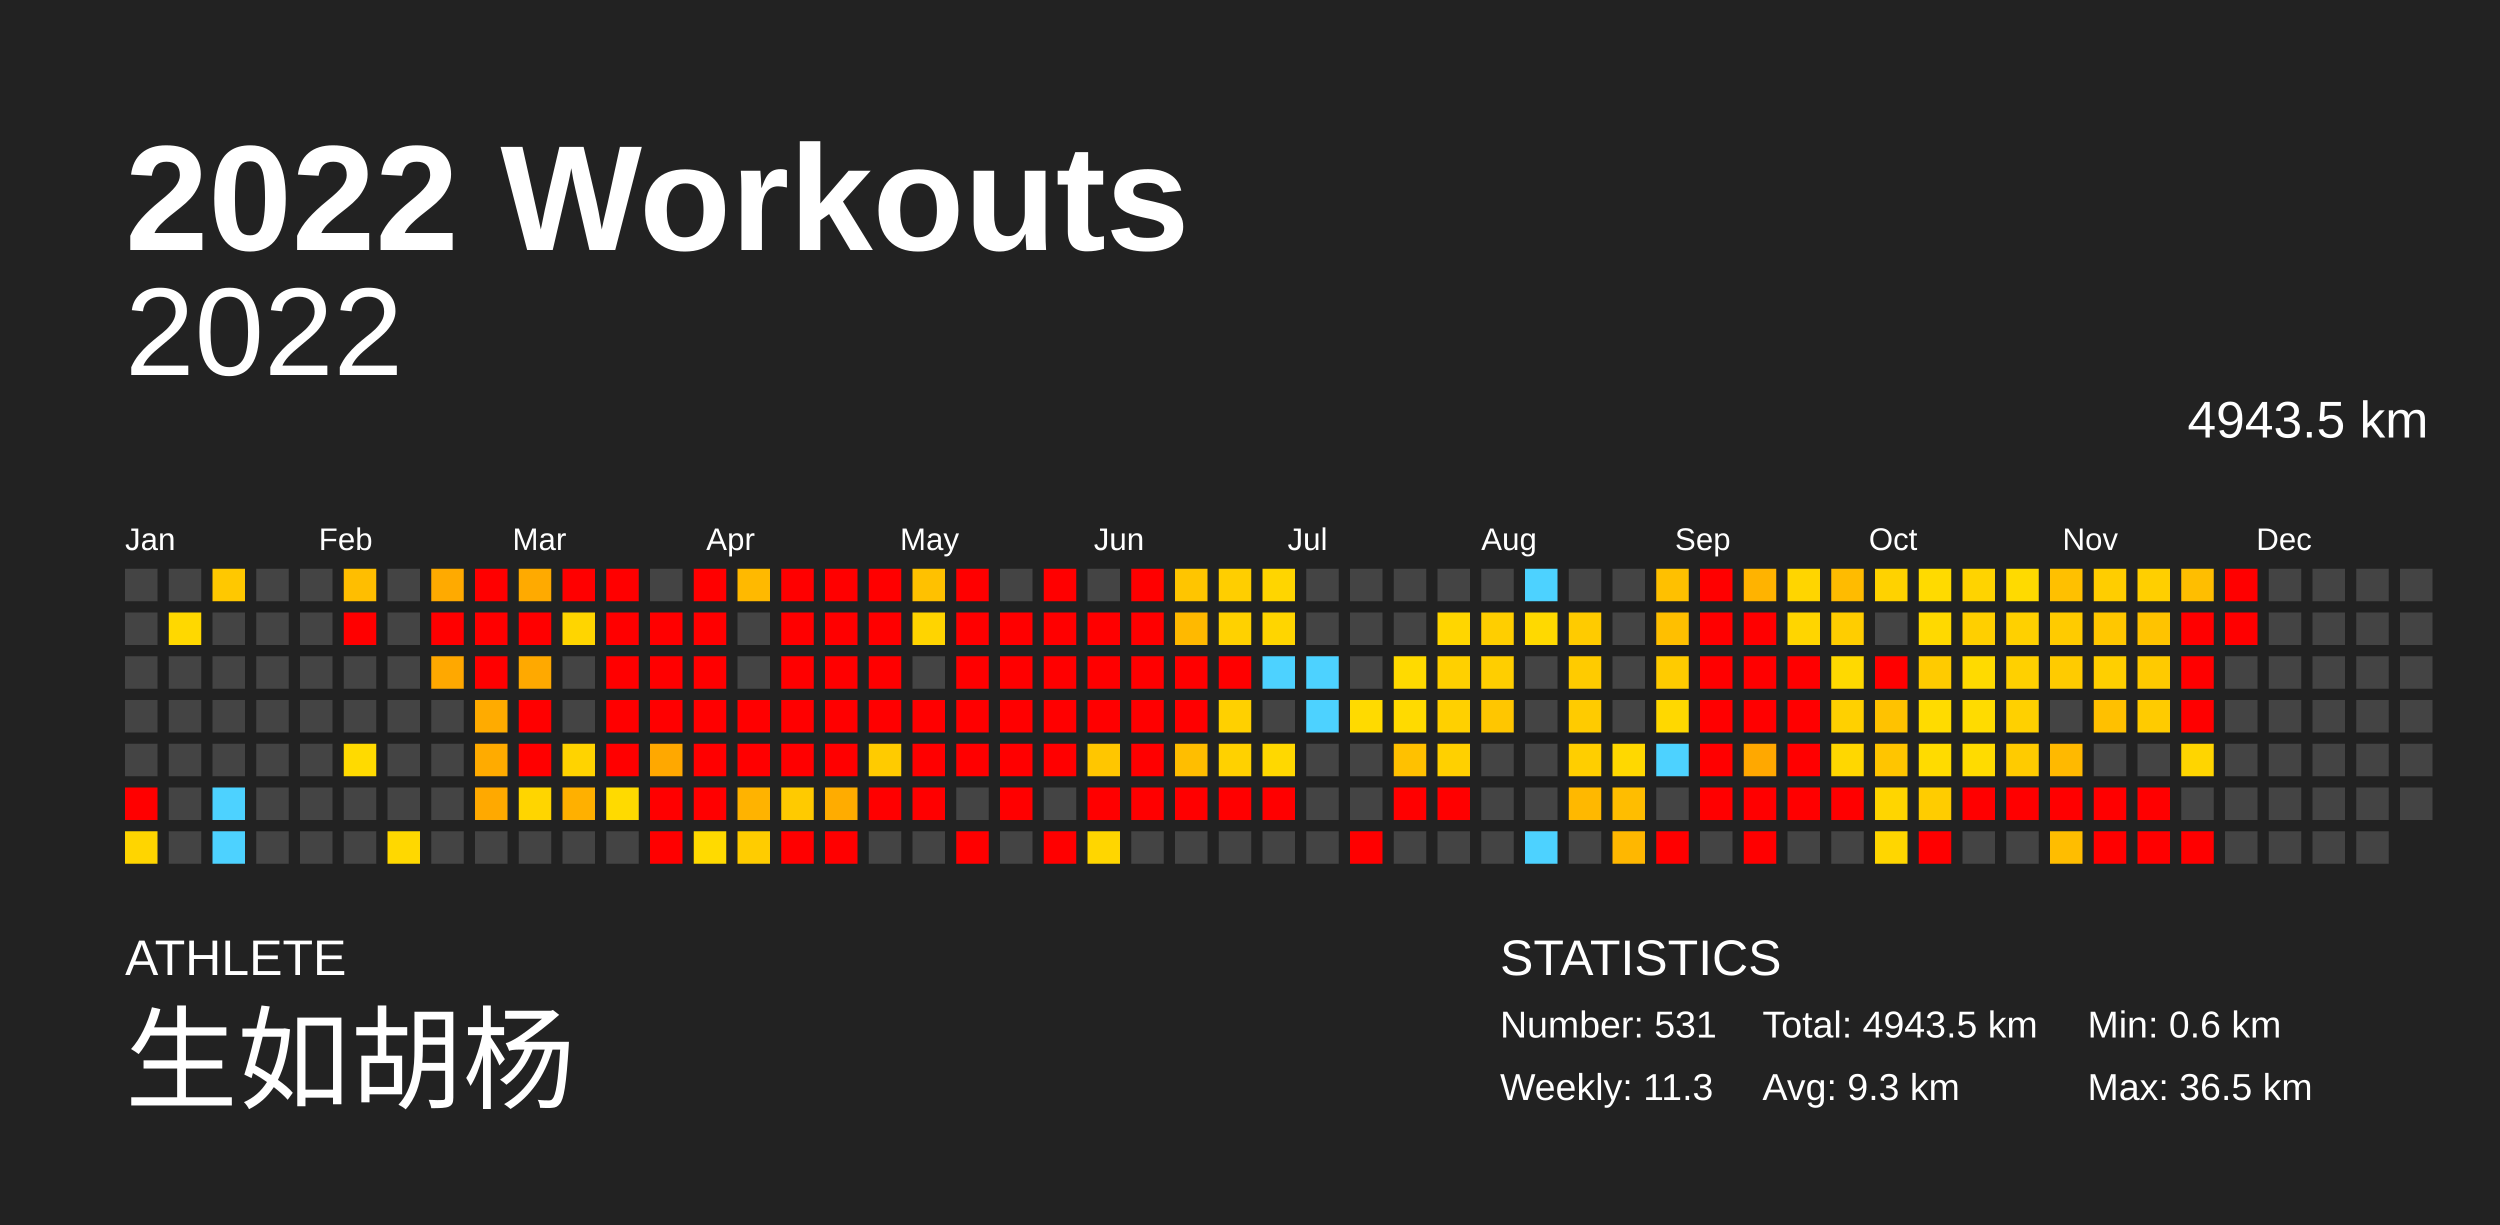
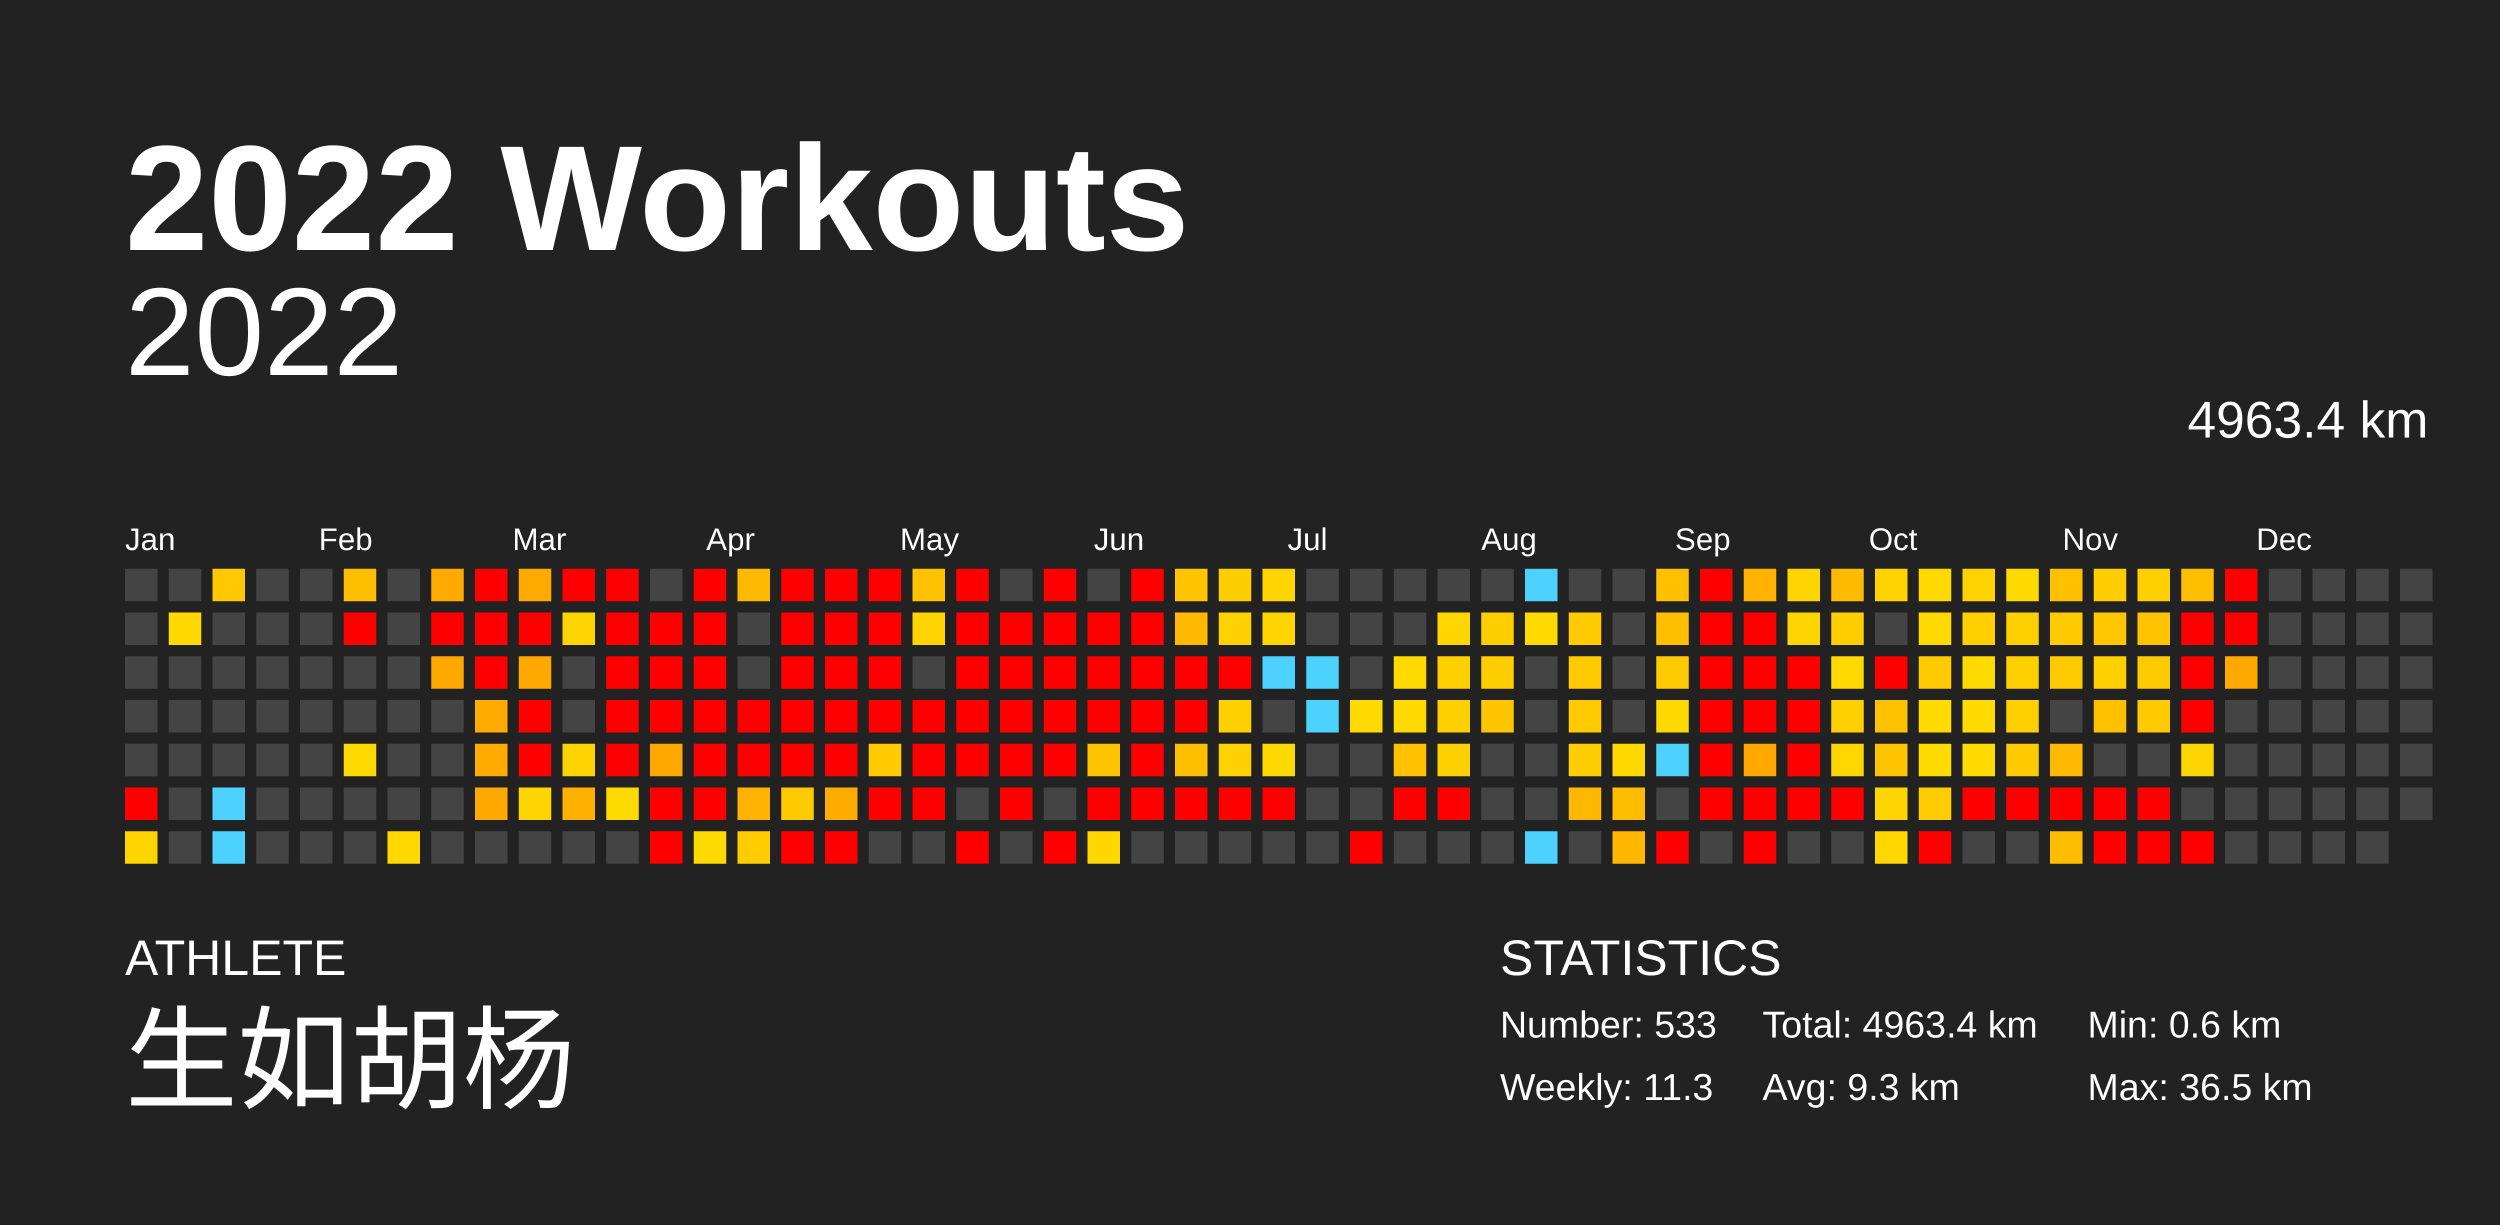
<svg xmlns="http://www.w3.org/2000/svg" baseProfile="full" height="98mm" version="1.1" viewBox="0,0,200,98" width="200mm">
  <defs />
  <rect fill="#222222" height="98" width="200" x="0" y="0" />
  <text fill="#FFFFFF" style="font-size:12px; font-family:Arial; font-weight:bold;" x="10" y="20">2022 Workouts</text>
  <text fill="#FFFFFF" style="font-size:4px; font-family:Arial" x="10" y="78">ATHLETE</text>
  <text fill="#FFFFFF" style="font-size:9px; font-family:Arial" x="10" y="88">生如胡杨</text>
  <text fill="#FFFFFF" style="font-size:4px; font-family:Arial" x="120" y="78">STATISTICS</text>
-   <text fill="#FFFFFF" style="font-size:3px; font-family:Arial" x="120" y="83">Number: 531</text>
+   <text fill="#FFFFFF" style="font-size:3px; font-family:Arial" x="120" y="83">Number: 533</text>
  <text fill="#FFFFFF" style="font-size:3px; font-family:Arial" x="120" y="88">Weekly: 11.3</text>
-   <text fill="#FFFFFF" style="font-size:3px; font-family:Arial" x="141" y="83">Total: 4943.5 km</text>
+   <text fill="#FFFFFF" style="font-size:3px; font-family:Arial" x="141" y="83">Total: 4963.4 km</text>
  <text fill="#FFFFFF" style="font-size:3px; font-family:Arial" x="141" y="88">Avg: 9.3 km</text>
  <text fill="#FFFFFF" style="font-size:3px; font-family:Arial" x="167" y="83">Min: 0.6 km</text>
  <text fill="#FFFFFF" style="font-size:3px; font-family:Arial" x="167" y="88">Max: 36.5 km</text>
  <text alignment-baseline="hanging" fill="#FFFFFF" style="font-size:10.0px; font-family:Arial;" x="10" y="30">2022</text>
-   <text alignment-baseline="hanging" fill="#FFFFFF" style="font-size:4.125px; font-family:Arial;" x="175" y="35">4943.5 km</text>
+   <text alignment-baseline="hanging" fill="#FFFFFF" style="font-size:4.125px; font-family:Arial;" x="175" y="35">4963.4 km</text>
  <text fill="#FFFFFF" style="font-size:2.5px; font-family:Arial" x="10.0" y="44">Jan</text>
  <text fill="#FFFFFF" style="font-size:2.5px; font-family:Arial" x="25.5" y="44">Feb</text>
  <text fill="#FFFFFF" style="font-size:2.5px; font-family:Arial" x="41.0" y="44">Mar</text>
  <text fill="#FFFFFF" style="font-size:2.5px; font-family:Arial" x="56.5" y="44">Apr</text>
  <text fill="#FFFFFF" style="font-size:2.5px; font-family:Arial" x="72.0" y="44">May</text>
  <text fill="#FFFFFF" style="font-size:2.5px; font-family:Arial" x="87.5" y="44">Jun</text>
  <text fill="#FFFFFF" style="font-size:2.5px; font-family:Arial" x="103.0" y="44">Jul</text>
  <text fill="#FFFFFF" style="font-size:2.5px; font-family:Arial" x="118.5" y="44">Aug</text>
  <text fill="#FFFFFF" style="font-size:2.5px; font-family:Arial" x="134.0" y="44">Sep</text>
  <text fill="#FFFFFF" style="font-size:2.5px; font-family:Arial" x="149.5" y="44">Oct</text>
  <text fill="#FFFFFF" style="font-size:2.5px; font-family:Arial" x="165.0" y="44">Nov</text>
  <text fill="#FFFFFF" style="font-size:2.5px; font-family:Arial" x="180.5" y="44">Dec</text>
  <rect fill="#444444" height="2.6" width="2.6" x="10.0" y="45.5" />
  <rect fill="#444444" height="2.6" width="2.6" x="10.0" y="49.0" />
  <rect fill="#444444" height="2.6" width="2.6" x="10.0" y="52.5" />
  <rect fill="#444444" height="2.6" width="2.6" x="10.0" y="56.0" />
  <rect fill="#444444" height="2.6" width="2.6" x="10.0" y="59.5" />
  <rect fill="red" height="2.6" width="2.6" x="10.0" y="63.0" />
  <rect fill="#ffd500" height="2.6" width="2.6" x="10.0" y="66.5" />
  <rect fill="#444444" height="2.6" width="2.6" x="13.5" y="45.5" />
  <rect fill="#ffd800" height="2.6" width="2.6" x="13.5" y="49.0" />
  <rect fill="#444444" height="2.6" width="2.6" x="13.5" y="52.5" />
  <rect fill="#444444" height="2.6" width="2.6" x="13.5" y="56.0" />
  <rect fill="#444444" height="2.6" width="2.6" x="13.5" y="59.5" />
  <rect fill="#444444" height="2.6" width="2.6" x="13.5" y="63.0" />
  <rect fill="#444444" height="2.6" width="2.6" x="13.5" y="66.5" />
  <rect fill="#ffc800" height="2.6" width="2.6" x="17.0" y="45.5" />
  <rect fill="#444444" height="2.6" width="2.6" x="17.0" y="49.0" />
  <rect fill="#444444" height="2.6" width="2.6" x="17.0" y="52.5" />
  <rect fill="#444444" height="2.6" width="2.6" x="17.0" y="56.0" />
  <rect fill="#444444" height="2.6" width="2.6" x="17.0" y="59.5" />
  <rect fill="#4dd2ff" height="2.6" width="2.6" x="17.0" y="63.0" />
  <rect fill="#4dd2ff" height="2.6" width="2.6" x="17.0" y="66.5" />
  <rect fill="#444444" height="2.6" width="2.6" x="20.5" y="45.5" />
  <rect fill="#444444" height="2.6" width="2.6" x="20.5" y="49.0" />
  <rect fill="#444444" height="2.6" width="2.6" x="20.5" y="52.5" />
  <rect fill="#444444" height="2.6" width="2.6" x="20.5" y="56.0" />
  <rect fill="#444444" height="2.6" width="2.6" x="20.5" y="59.5" />
  <rect fill="#444444" height="2.6" width="2.6" x="20.5" y="63.0" />
  <rect fill="#444444" height="2.6" width="2.6" x="20.5" y="66.5" />
  <rect fill="#444444" height="2.6" width="2.6" x="24.0" y="45.5" />
  <rect fill="#444444" height="2.6" width="2.6" x="24.0" y="49.0" />
  <rect fill="#444444" height="2.6" width="2.6" x="24.0" y="52.5" />
  <rect fill="#444444" height="2.6" width="2.6" x="24.0" y="56.0" />
  <rect fill="#444444" height="2.6" width="2.6" x="24.0" y="59.5" />
  <rect fill="#444444" height="2.6" width="2.6" x="24.0" y="63.0" />
  <rect fill="#444444" height="2.6" width="2.6" x="24.0" y="66.5" />
  <rect fill="#ffbe00" height="2.6" width="2.6" x="27.5" y="45.5" />
  <rect fill="red" height="2.6" width="2.6" x="27.5" y="49.0" />
  <rect fill="#444444" height="2.6" width="2.6" x="27.5" y="52.5" />
  <rect fill="#444444" height="2.6" width="2.6" x="27.5" y="56.0" />
  <rect fill="#ffda00" height="2.6" width="2.6" x="27.5" y="59.5" />
  <rect fill="#444444" height="2.6" width="2.6" x="27.5" y="63.0" />
  <rect fill="#444444" height="2.6" width="2.6" x="27.5" y="66.5" />
  <rect fill="#444444" height="2.6" width="2.6" x="31.0" y="45.5" />
  <rect fill="#444444" height="2.6" width="2.6" x="31.0" y="49.0" />
  <rect fill="#444444" height="2.6" width="2.6" x="31.0" y="52.5" />
  <rect fill="#444444" height="2.6" width="2.6" x="31.0" y="56.0" />
  <rect fill="#444444" height="2.6" width="2.6" x="31.0" y="59.5" />
  <rect fill="#444444" height="2.6" width="2.6" x="31.0" y="63.0" />
  <rect fill="#ffd800" height="2.6" width="2.6" x="31.0" y="66.5" />
  <rect fill="#ffaa00" height="2.6" width="2.6" x="34.5" y="45.5" />
  <rect fill="red" height="2.6" width="2.6" x="34.5" y="49.0" />
  <rect fill="#ffa800" height="2.6" width="2.6" x="34.5" y="52.5" />
  <rect fill="#444444" height="2.6" width="2.6" x="34.5" y="56.0" />
  <rect fill="#444444" height="2.6" width="2.6" x="34.5" y="59.5" />
  <rect fill="#444444" height="2.6" width="2.6" x="34.5" y="63.0" />
  <rect fill="#444444" height="2.6" width="2.6" x="34.5" y="66.5" />
  <rect fill="red" height="2.6" width="2.6" x="38.0" y="45.5" />
  <rect fill="red" height="2.6" width="2.6" x="38.0" y="49.0" />
  <rect fill="red" height="2.6" width="2.6" x="38.0" y="52.5" />
  <rect fill="#ffab00" height="2.6" width="2.6" x="38.0" y="56.0" />
  <rect fill="#ffab00" height="2.6" width="2.6" x="38.0" y="59.5" />
  <rect fill="#ffa900" height="2.6" width="2.6" x="38.0" y="63.0" />
  <rect fill="#444444" height="2.6" width="2.6" x="38.0" y="66.5" />
  <rect fill="#ffaa00" height="2.6" width="2.6" x="41.5" y="45.5" />
  <rect fill="red" height="2.6" width="2.6" x="41.5" y="49.0" />
  <rect fill="#ffa900" height="2.6" width="2.6" x="41.5" y="52.5" />
  <rect fill="red" height="2.6" width="2.6" x="41.5" y="56.0" />
  <rect fill="red" height="2.6" width="2.6" x="41.5" y="59.5" />
  <rect fill="#ffd500" height="2.6" width="2.6" x="41.5" y="63.0" />
  <rect fill="#444444" height="2.6" width="2.6" x="41.5" y="66.5" />
  <rect fill="red" height="2.6" width="2.6" x="45.0" y="45.5" />
  <rect fill="#ffd500" height="2.6" width="2.6" x="45.0" y="49.0" />
  <rect fill="#444444" height="2.6" width="2.6" x="45.0" y="52.5" />
  <rect fill="#444444" height="2.6" width="2.6" x="45.0" y="56.0" />
  <rect fill="#ffd300" height="2.6" width="2.6" x="45.0" y="59.5" />
  <rect fill="#ffb000" height="2.6" width="2.6" x="45.0" y="63.0" />
  <rect fill="#444444" height="2.6" width="2.6" x="45.0" y="66.5" />
  <rect fill="red" height="2.6" width="2.6" x="48.5" y="45.5" />
  <rect fill="red" height="2.6" width="2.6" x="48.5" y="49.0" />
  <rect fill="red" height="2.6" width="2.6" x="48.5" y="52.5" />
  <rect fill="red" height="2.6" width="2.6" x="48.5" y="56.0" />
  <rect fill="red" height="2.6" width="2.6" x="48.5" y="59.5" />
  <rect fill="#ffda00" height="2.6" width="2.6" x="48.5" y="63.0" />
  <rect fill="#444444" height="2.6" width="2.6" x="48.5" y="66.5" />
  <rect fill="#444444" height="2.6" width="2.6" x="52.0" y="45.5" />
  <rect fill="red" height="2.6" width="2.6" x="52.0" y="49.0" />
  <rect fill="red" height="2.6" width="2.6" x="52.0" y="52.5" />
  <rect fill="red" height="2.6" width="2.6" x="52.0" y="56.0" />
  <rect fill="#ffa800" height="2.6" width="2.6" x="52.0" y="59.5" />
  <rect fill="red" height="2.6" width="2.6" x="52.0" y="63.0" />
  <rect fill="red" height="2.6" width="2.6" x="52.0" y="66.5" />
  <rect fill="red" height="2.6" width="2.6" x="55.5" y="45.5" />
  <rect fill="red" height="2.6" width="2.6" x="55.5" y="49.0" />
  <rect fill="red" height="2.6" width="2.6" x="55.5" y="52.5" />
  <rect fill="red" height="2.6" width="2.6" x="55.5" y="56.0" />
  <rect fill="red" height="2.6" width="2.6" x="55.5" y="59.5" />
  <rect fill="red" height="2.6" width="2.6" x="55.5" y="63.0" />
  <rect fill="#ffda00" height="2.6" width="2.6" x="55.5" y="66.5" />
  <rect fill="#ffb900" height="2.6" width="2.6" x="59.0" y="45.5" />
  <rect fill="#444444" height="2.6" width="2.6" x="59.0" y="49.0" />
  <rect fill="#444444" height="2.6" width="2.6" x="59.0" y="52.5" />
  <rect fill="red" height="2.6" width="2.6" x="59.0" y="56.0" />
  <rect fill="red" height="2.6" width="2.6" x="59.0" y="59.5" />
  <rect fill="#ffb300" height="2.6" width="2.6" x="59.0" y="63.0" />
  <rect fill="#ffcc00" height="2.6" width="2.6" x="59.0" y="66.5" />
  <rect fill="red" height="2.6" width="2.6" x="62.5" y="45.5" />
  <rect fill="red" height="2.6" width="2.6" x="62.5" y="49.0" />
  <rect fill="red" height="2.6" width="2.6" x="62.5" y="52.5" />
  <rect fill="red" height="2.6" width="2.6" x="62.5" y="56.0" />
  <rect fill="red" height="2.6" width="2.6" x="62.5" y="59.5" />
  <rect fill="#ffca00" height="2.6" width="2.6" x="62.5" y="63.0" />
  <rect fill="red" height="2.6" width="2.6" x="62.5" y="66.5" />
  <rect fill="red" height="2.6" width="2.6" x="66.0" y="45.5" />
  <rect fill="red" height="2.6" width="2.6" x="66.0" y="49.0" />
  <rect fill="red" height="2.6" width="2.6" x="66.0" y="52.5" />
  <rect fill="red" height="2.6" width="2.6" x="66.0" y="56.0" />
  <rect fill="red" height="2.6" width="2.6" x="66.0" y="59.5" />
  <rect fill="#ffac00" height="2.6" width="2.6" x="66.0" y="63.0" />
  <rect fill="red" height="2.6" width="2.6" x="66.0" y="66.5" />
  <rect fill="red" height="2.6" width="2.6" x="69.5" y="45.5" />
  <rect fill="red" height="2.6" width="2.6" x="69.5" y="49.0" />
  <rect fill="red" height="2.6" width="2.6" x="69.5" y="52.5" />
  <rect fill="red" height="2.6" width="2.6" x="69.5" y="56.0" />
  <rect fill="#ffcb00" height="2.6" width="2.6" x="69.5" y="59.5" />
  <rect fill="red" height="2.6" width="2.6" x="69.5" y="63.0" />
  <rect fill="#444444" height="2.6" width="2.6" x="69.5" y="66.5" />
  <rect fill="#ffc100" height="2.6" width="2.6" x="73.0" y="45.5" />
  <rect fill="#ffd400" height="2.6" width="2.6" x="73.0" y="49.0" />
  <rect fill="#444444" height="2.6" width="2.6" x="73.0" y="52.5" />
  <rect fill="red" height="2.6" width="2.6" x="73.0" y="56.0" />
  <rect fill="red" height="2.6" width="2.6" x="73.0" y="59.5" />
  <rect fill="red" height="2.6" width="2.6" x="73.0" y="63.0" />
  <rect fill="#444444" height="2.6" width="2.6" x="73.0" y="66.5" />
  <rect fill="red" height="2.6" width="2.6" x="76.5" y="45.5" />
  <rect fill="red" height="2.6" width="2.6" x="76.5" y="49.0" />
  <rect fill="red" height="2.6" width="2.6" x="76.5" y="52.5" />
  <rect fill="red" height="2.6" width="2.6" x="76.5" y="56.0" />
  <rect fill="red" height="2.6" width="2.6" x="76.5" y="59.5" />
  <rect fill="#444444" height="2.6" width="2.6" x="76.5" y="63.0" />
  <rect fill="red" height="2.6" width="2.6" x="76.5" y="66.5" />
  <rect fill="#444444" height="2.6" width="2.6" x="80.0" y="45.5" />
  <rect fill="red" height="2.6" width="2.6" x="80.0" y="49.0" />
  <rect fill="red" height="2.6" width="2.6" x="80.0" y="52.5" />
  <rect fill="red" height="2.6" width="2.6" x="80.0" y="56.0" />
  <rect fill="red" height="2.6" width="2.6" x="80.0" y="59.5" />
  <rect fill="red" height="2.6" width="2.6" x="80.0" y="63.0" />
  <rect fill="#444444" height="2.6" width="2.6" x="80.0" y="66.5" />
  <rect fill="red" height="2.6" width="2.6" x="83.5" y="45.5" />
  <rect fill="red" height="2.6" width="2.6" x="83.5" y="49.0" />
  <rect fill="red" height="2.6" width="2.6" x="83.5" y="52.5" />
  <rect fill="red" height="2.6" width="2.6" x="83.5" y="56.0" />
  <rect fill="red" height="2.6" width="2.6" x="83.5" y="59.5" />
  <rect fill="#444444" height="2.6" width="2.6" x="83.5" y="63.0" />
  <rect fill="red" height="2.6" width="2.6" x="83.5" y="66.5" />
  <rect fill="#444444" height="2.6" width="2.6" x="87.0" y="45.5" />
  <rect fill="red" height="2.6" width="2.6" x="87.0" y="49.0" />
  <rect fill="red" height="2.6" width="2.6" x="87.0" y="52.5" />
  <rect fill="red" height="2.6" width="2.6" x="87.0" y="56.0" />
  <rect fill="#ffc600" height="2.6" width="2.6" x="87.0" y="59.5" />
  <rect fill="red" height="2.6" width="2.6" x="87.0" y="63.0" />
  <rect fill="#ffd600" height="2.6" width="2.6" x="87.0" y="66.5" />
  <rect fill="red" height="2.6" width="2.6" x="90.5" y="45.5" />
  <rect fill="red" height="2.6" width="2.6" x="90.5" y="49.0" />
  <rect fill="red" height="2.6" width="2.6" x="90.5" y="52.5" />
  <rect fill="red" height="2.6" width="2.6" x="90.5" y="56.0" />
  <rect fill="red" height="2.6" width="2.6" x="90.5" y="59.5" />
  <rect fill="red" height="2.6" width="2.6" x="90.5" y="63.0" />
  <rect fill="#444444" height="2.6" width="2.6" x="90.5" y="66.5" />
  <rect fill="#ffc500" height="2.6" width="2.6" x="94.0" y="45.5" />
  <rect fill="#ffb900" height="2.6" width="2.6" x="94.0" y="49.0" />
  <rect fill="red" height="2.6" width="2.6" x="94.0" y="52.5" />
  <rect fill="red" height="2.6" width="2.6" x="94.0" y="56.0" />
  <rect fill="#ffbe00" height="2.6" width="2.6" x="94.0" y="59.5" />
  <rect fill="red" height="2.6" width="2.6" x="94.0" y="63.0" />
  <rect fill="#444444" height="2.6" width="2.6" x="94.0" y="66.5" />
  <rect fill="#ffce00" height="2.6" width="2.6" x="97.5" y="45.5" />
  <rect fill="#ffd100" height="2.6" width="2.6" x="97.5" y="49.0" />
  <rect fill="red" height="2.6" width="2.6" x="97.5" y="52.5" />
  <rect fill="#ffd000" height="2.6" width="2.6" x="97.5" y="56.0" />
  <rect fill="#ffd100" height="2.6" width="2.6" x="97.5" y="59.5" />
  <rect fill="red" height="2.6" width="2.6" x="97.5" y="63.0" />
  <rect fill="#444444" height="2.6" width="2.6" x="97.5" y="66.5" />
  <rect fill="#ffd500" height="2.6" width="2.6" x="101.0" y="45.5" />
  <rect fill="#ffd500" height="2.6" width="2.6" x="101.0" y="49.0" />
  <rect fill="#4dd2ff" height="2.6" width="2.6" x="101.0" y="52.5" />
  <rect fill="#444444" height="2.6" width="2.6" x="101.0" y="56.0" />
  <rect fill="#ffd800" height="2.6" width="2.6" x="101.0" y="59.5" />
  <rect fill="red" height="2.6" width="2.6" x="101.0" y="63.0" />
  <rect fill="#444444" height="2.6" width="2.6" x="101.0" y="66.5" />
  <rect fill="#444444" height="2.6" width="2.6" x="104.5" y="45.5" />
  <rect fill="#444444" height="2.6" width="2.6" x="104.5" y="49.0" />
  <rect fill="#4dd2ff" height="2.6" width="2.6" x="104.5" y="52.5" />
  <rect fill="#4dd2ff" height="2.6" width="2.6" x="104.5" y="56.0" />
  <rect fill="#444444" height="2.6" width="2.6" x="104.5" y="59.5" />
  <rect fill="#444444" height="2.6" width="2.6" x="104.5" y="63.0" />
  <rect fill="#444444" height="2.6" width="2.6" x="104.5" y="66.5" />
  <rect fill="#444444" height="2.6" width="2.6" x="108.0" y="45.5" />
  <rect fill="#444444" height="2.6" width="2.6" x="108.0" y="49.0" />
  <rect fill="#444444" height="2.6" width="2.6" x="108.0" y="52.5" />
  <rect fill="#ffda00" height="2.6" width="2.6" x="108.0" y="56.0" />
  <rect fill="#444444" height="2.6" width="2.6" x="108.0" y="59.5" />
  <rect fill="#444444" height="2.6" width="2.6" x="108.0" y="63.0" />
  <rect fill="red" height="2.6" width="2.6" x="108.0" y="66.5" />
  <rect fill="#444444" height="2.6" width="2.6" x="111.5" y="45.5" />
  <rect fill="#444444" height="2.6" width="2.6" x="111.5" y="49.0" />
  <rect fill="#ffda00" height="2.6" width="2.6" x="111.5" y="52.5" />
  <rect fill="#ffda00" height="2.6" width="2.6" x="111.5" y="56.0" />
  <rect fill="#ffc100" height="2.6" width="2.6" x="111.5" y="59.5" />
  <rect fill="red" height="2.6" width="2.6" x="111.5" y="63.0" />
  <rect fill="#444444" height="2.6" width="2.6" x="111.5" y="66.5" />
  <rect fill="#444444" height="2.6" width="2.6" x="115.0" y="45.5" />
  <rect fill="#ffd600" height="2.6" width="2.6" x="115.0" y="49.0" />
  <rect fill="#ffd000" height="2.6" width="2.6" x="115.0" y="52.5" />
  <rect fill="#ffd000" height="2.6" width="2.6" x="115.0" y="56.0" />
  <rect fill="#ffd000" height="2.6" width="2.6" x="115.0" y="59.5" />
  <rect fill="red" height="2.6" width="2.6" x="115.0" y="63.0" />
  <rect fill="#444444" height="2.6" width="2.6" x="115.0" y="66.5" />
  <rect fill="#444444" height="2.6" width="2.6" x="118.5" y="45.5" />
  <rect fill="#ffce00" height="2.6" width="2.6" x="118.5" y="49.0" />
  <rect fill="#ffce00" height="2.6" width="2.6" x="118.5" y="52.5" />
  <rect fill="#ffc600" height="2.6" width="2.6" x="118.5" y="56.0" />
  <rect fill="#444444" height="2.6" width="2.6" x="118.5" y="59.5" />
  <rect fill="#444444" height="2.6" width="2.6" x="118.5" y="63.0" />
  <rect fill="#444444" height="2.6" width="2.6" x="118.5" y="66.5" />
  <rect fill="#4dd2ff" height="2.6" width="2.6" x="122.0" y="45.5" />
  <rect fill="#ffd900" height="2.6" width="2.6" x="122.0" y="49.0" />
  <rect fill="#444444" height="2.6" width="2.6" x="122.0" y="52.5" />
  <rect fill="#444444" height="2.6" width="2.6" x="122.0" y="56.0" />
  <rect fill="#444444" height="2.6" width="2.6" x="122.0" y="59.5" />
  <rect fill="#444444" height="2.6" width="2.6" x="122.0" y="63.0" />
  <rect fill="#4dd2ff" height="2.6" width="2.6" x="122.0" y="66.5" />
  <rect fill="#444444" height="2.6" width="2.6" x="125.5" y="45.5" />
  <rect fill="#ffcb00" height="2.6" width="2.6" x="125.5" y="49.0" />
  <rect fill="#ffcb00" height="2.6" width="2.6" x="125.5" y="52.5" />
  <rect fill="#ffcb00" height="2.6" width="2.6" x="125.5" y="56.0" />
  <rect fill="#ffce00" height="2.6" width="2.6" x="125.5" y="59.5" />
  <rect fill="#ffb800" height="2.6" width="2.6" x="125.5" y="63.0" />
  <rect fill="#444444" height="2.6" width="2.6" x="125.5" y="66.5" />
  <rect fill="#444444" height="2.6" width="2.6" x="129.0" y="45.5" />
  <rect fill="#444444" height="2.6" width="2.6" x="129.0" y="49.0" />
  <rect fill="#444444" height="2.6" width="2.6" x="129.0" y="52.5" />
  <rect fill="#444444" height="2.6" width="2.6" x="129.0" y="56.0" />
  <rect fill="#ffd800" height="2.6" width="2.6" x="129.0" y="59.5" />
  <rect fill="#ffbd00" height="2.6" width="2.6" x="129.0" y="63.0" />
  <rect fill="#ffb700" height="2.6" width="2.6" x="129.0" y="66.5" />
  <rect fill="#ffc000" height="2.6" width="2.6" x="132.5" y="45.5" />
  <rect fill="#ffbf00" height="2.6" width="2.6" x="132.5" y="49.0" />
  <rect fill="#ffcb00" height="2.6" width="2.6" x="132.5" y="52.5" />
  <rect fill="#ffd800" height="2.6" width="2.6" x="132.5" y="56.0" />
  <rect fill="#4dd2ff" height="2.6" width="2.6" x="132.5" y="59.5" />
  <rect fill="#444444" height="2.6" width="2.6" x="132.5" y="63.0" />
  <rect fill="red" height="2.6" width="2.6" x="132.5" y="66.5" />
  <rect fill="red" height="2.6" width="2.6" x="136.0" y="45.5" />
  <rect fill="red" height="2.6" width="2.6" x="136.0" y="49.0" />
  <rect fill="red" height="2.6" width="2.6" x="136.0" y="52.5" />
  <rect fill="red" height="2.6" width="2.6" x="136.0" y="56.0" />
  <rect fill="red" height="2.6" width="2.6" x="136.0" y="59.5" />
  <rect fill="red" height="2.6" width="2.6" x="136.0" y="63.0" />
  <rect fill="#444444" height="2.6" width="2.6" x="136.0" y="66.5" />
  <rect fill="#ffb300" height="2.6" width="2.6" x="139.5" y="45.5" />
  <rect fill="red" height="2.6" width="2.6" x="139.5" y="49.0" />
  <rect fill="red" height="2.6" width="2.6" x="139.5" y="52.5" />
  <rect fill="red" height="2.6" width="2.6" x="139.5" y="56.0" />
  <rect fill="#ffa800" height="2.6" width="2.6" x="139.5" y="59.5" />
  <rect fill="red" height="2.6" width="2.6" x="139.5" y="63.0" />
  <rect fill="red" height="2.6" width="2.6" x="139.5" y="66.5" />
  <rect fill="#ffd500" height="2.6" width="2.6" x="143.0" y="45.5" />
  <rect fill="#ffd500" height="2.6" width="2.6" x="143.0" y="49.0" />
  <rect fill="red" height="2.6" width="2.6" x="143.0" y="52.5" />
  <rect fill="red" height="2.6" width="2.6" x="143.0" y="56.0" />
  <rect fill="red" height="2.6" width="2.6" x="143.0" y="59.5" />
  <rect fill="red" height="2.6" width="2.6" x="143.0" y="63.0" />
  <rect fill="#444444" height="2.6" width="2.6" x="143.0" y="66.5" />
  <rect fill="#ffbb00" height="2.6" width="2.6" x="146.5" y="45.5" />
  <rect fill="#ffcd00" height="2.6" width="2.6" x="146.5" y="49.0" />
  <rect fill="#ffd900" height="2.6" width="2.6" x="146.5" y="52.5" />
  <rect fill="#ffd000" height="2.6" width="2.6" x="146.5" y="56.0" />
  <rect fill="#ffd700" height="2.6" width="2.6" x="146.5" y="59.5" />
  <rect fill="red" height="2.6" width="2.6" x="146.5" y="63.0" />
  <rect fill="#444444" height="2.6" width="2.6" x="146.5" y="66.5" />
  <rect fill="#ffd200" height="2.6" width="2.6" x="150.0" y="45.5" />
  <rect fill="#444444" height="2.6" width="2.6" x="150.0" y="49.0" />
  <rect fill="red" height="2.6" width="2.6" x="150.0" y="52.5" />
  <rect fill="#ffc200" height="2.6" width="2.6" x="150.0" y="56.0" />
  <rect fill="#ffc500" height="2.6" width="2.6" x="150.0" y="59.5" />
  <rect fill="#ffd500" height="2.6" width="2.6" x="150.0" y="63.0" />
  <rect fill="#ffd600" height="2.6" width="2.6" x="150.0" y="66.5" />
  <rect fill="#ffda00" height="2.6" width="2.6" x="153.5" y="45.5" />
  <rect fill="#ffd900" height="2.6" width="2.6" x="153.5" y="49.0" />
  <rect fill="#ffcb00" height="2.6" width="2.6" x="153.5" y="52.5" />
  <rect fill="#ffdb00" height="2.6" width="2.6" x="153.5" y="56.0" />
  <rect fill="#ffdb00" height="2.6" width="2.6" x="153.5" y="59.5" />
  <rect fill="#ffcc00" height="2.6" width="2.6" x="153.5" y="63.0" />
  <rect fill="red" height="2.6" width="2.6" x="153.5" y="66.5" />
  <rect fill="#ffd300" height="2.6" width="2.6" x="157.0" y="45.5" />
  <rect fill="#ffcf00" height="2.6" width="2.6" x="157.0" y="49.0" />
  <rect fill="#ffda00" height="2.6" width="2.6" x="157.0" y="52.5" />
  <rect fill="#ffdb00" height="2.6" width="2.6" x="157.0" y="56.0" />
  <rect fill="#ffdb00" height="2.6" width="2.6" x="157.0" y="59.5" />
  <rect fill="red" height="2.6" width="2.6" x="157.0" y="63.0" />
  <rect fill="#444444" height="2.6" width="2.6" x="157.0" y="66.5" />
  <rect fill="#ffda00" height="2.6" width="2.6" x="160.5" y="45.5" />
  <rect fill="#ffd000" height="2.6" width="2.6" x="160.5" y="49.0" />
  <rect fill="#ffd000" height="2.6" width="2.6" x="160.5" y="52.5" />
  <rect fill="#ffd000" height="2.6" width="2.6" x="160.5" y="56.0" />
  <rect fill="#ffcb00" height="2.6" width="2.6" x="160.5" y="59.5" />
  <rect fill="red" height="2.6" width="2.6" x="160.5" y="63.0" />
  <rect fill="#444444" height="2.6" width="2.6" x="160.5" y="66.5" />
  <rect fill="#ffc000" height="2.6" width="2.6" x="164.0" y="45.5" />
  <rect fill="#ffcb00" height="2.6" width="2.6" x="164.0" y="49.0" />
  <rect fill="#ffcb00" height="2.6" width="2.6" x="164.0" y="52.5" />
  <rect fill="#444444" height="2.6" width="2.6" x="164.0" y="56.0" />
  <rect fill="#ffb900" height="2.6" width="2.6" x="164.0" y="59.5" />
  <rect fill="red" height="2.6" width="2.6" x="164.0" y="63.0" />
  <rect fill="#ffbd00" height="2.6" width="2.6" x="164.0" y="66.5" />
  <rect fill="#ffcd00" height="2.6" width="2.6" x="167.5" y="45.5" />
  <rect fill="#ffc700" height="2.6" width="2.6" x="167.5" y="49.0" />
  <rect fill="#ffcf00" height="2.6" width="2.6" x="167.5" y="52.5" />
  <rect fill="#ffc000" height="2.6" width="2.6" x="167.5" y="56.0" />
  <rect fill="#444444" height="2.6" width="2.6" x="167.5" y="59.5" />
  <rect fill="red" height="2.6" width="2.6" x="167.5" y="63.0" />
  <rect fill="red" height="2.6" width="2.6" x="167.5" y="66.5" />
  <rect fill="#ffcf00" height="2.6" width="2.6" x="171.0" y="45.5" />
  <rect fill="#ffc300" height="2.6" width="2.6" x="171.0" y="49.0" />
  <rect fill="#ffca00" height="2.6" width="2.6" x="171.0" y="52.5" />
  <rect fill="#ffcb00" height="2.6" width="2.6" x="171.0" y="56.0" />
  <rect fill="#444444" height="2.6" width="2.6" x="171.0" y="59.5" />
  <rect fill="red" height="2.6" width="2.6" x="171.0" y="63.0" />
  <rect fill="red" height="2.6" width="2.6" x="171.0" y="66.5" />
  <rect fill="#ffbe00" height="2.6" width="2.6" x="174.5" y="45.5" />
  <rect fill="red" height="2.6" width="2.6" x="174.5" y="49.0" />
  <rect fill="red" height="2.6" width="2.6" x="174.5" y="52.5" />
  <rect fill="red" height="2.6" width="2.6" x="174.5" y="56.0" />
  <rect fill="#ffd500" height="2.6" width="2.6" x="174.5" y="59.5" />
  <rect fill="#444444" height="2.6" width="2.6" x="174.5" y="63.0" />
  <rect fill="red" height="2.6" width="2.6" x="174.5" y="66.5" />
  <rect fill="red" height="2.6" width="2.6" x="178.0" y="45.5" />
  <rect fill="red" height="2.6" width="2.6" x="178.0" y="49.0" />
-   <rect fill="#444444" height="2.6" width="2.6" x="178.0" y="52.5" />
+   <rect fill="#ffa800" height="2.6" width="2.6" x="178.0" y="52.5" />
  <rect fill="#444444" height="2.6" width="2.6" x="178.0" y="56.0" />
  <rect fill="#444444" height="2.6" width="2.6" x="178.0" y="59.5" />
  <rect fill="#444444" height="2.6" width="2.6" x="178.0" y="63.0" />
  <rect fill="#444444" height="2.6" width="2.6" x="178.0" y="66.5" />
  <rect fill="#444444" height="2.6" width="2.6" x="181.5" y="45.5" />
  <rect fill="#444444" height="2.6" width="2.6" x="181.5" y="49.0" />
  <rect fill="#444444" height="2.6" width="2.6" x="181.5" y="52.5" />
  <rect fill="#444444" height="2.6" width="2.6" x="181.5" y="56.0" />
  <rect fill="#444444" height="2.6" width="2.6" x="181.5" y="59.5" />
  <rect fill="#444444" height="2.6" width="2.6" x="181.5" y="63.0" />
  <rect fill="#444444" height="2.6" width="2.6" x="181.5" y="66.5" />
  <rect fill="#444444" height="2.6" width="2.6" x="185.0" y="45.5" />
  <rect fill="#444444" height="2.6" width="2.6" x="185.0" y="49.0" />
  <rect fill="#444444" height="2.6" width="2.6" x="185.0" y="52.5" />
  <rect fill="#444444" height="2.6" width="2.6" x="185.0" y="56.0" />
  <rect fill="#444444" height="2.6" width="2.6" x="185.0" y="59.5" />
  <rect fill="#444444" height="2.6" width="2.6" x="185.0" y="63.0" />
  <rect fill="#444444" height="2.6" width="2.6" x="185.0" y="66.5" />
  <rect fill="#444444" height="2.6" width="2.6" x="188.5" y="45.5" />
  <rect fill="#444444" height="2.6" width="2.6" x="188.5" y="49.0" />
  <rect fill="#444444" height="2.6" width="2.6" x="188.5" y="52.5" />
  <rect fill="#444444" height="2.6" width="2.6" x="188.5" y="56.0" />
  <rect fill="#444444" height="2.6" width="2.6" x="188.5" y="59.5" />
  <rect fill="#444444" height="2.6" width="2.6" x="188.5" y="63.0" />
  <rect fill="#444444" height="2.6" width="2.6" x="188.5" y="66.5" />
  <rect fill="#444444" height="2.6" width="2.6" x="192.0" y="45.5" />
  <rect fill="#444444" height="2.6" width="2.6" x="192.0" y="49.0" />
  <rect fill="#444444" height="2.6" width="2.6" x="192.0" y="52.5" />
  <rect fill="#444444" height="2.6" width="2.6" x="192.0" y="56.0" />
  <rect fill="#444444" height="2.6" width="2.6" x="192.0" y="59.5" />
  <rect fill="#444444" height="2.6" width="2.6" x="192.0" y="63.0" />
</svg>
